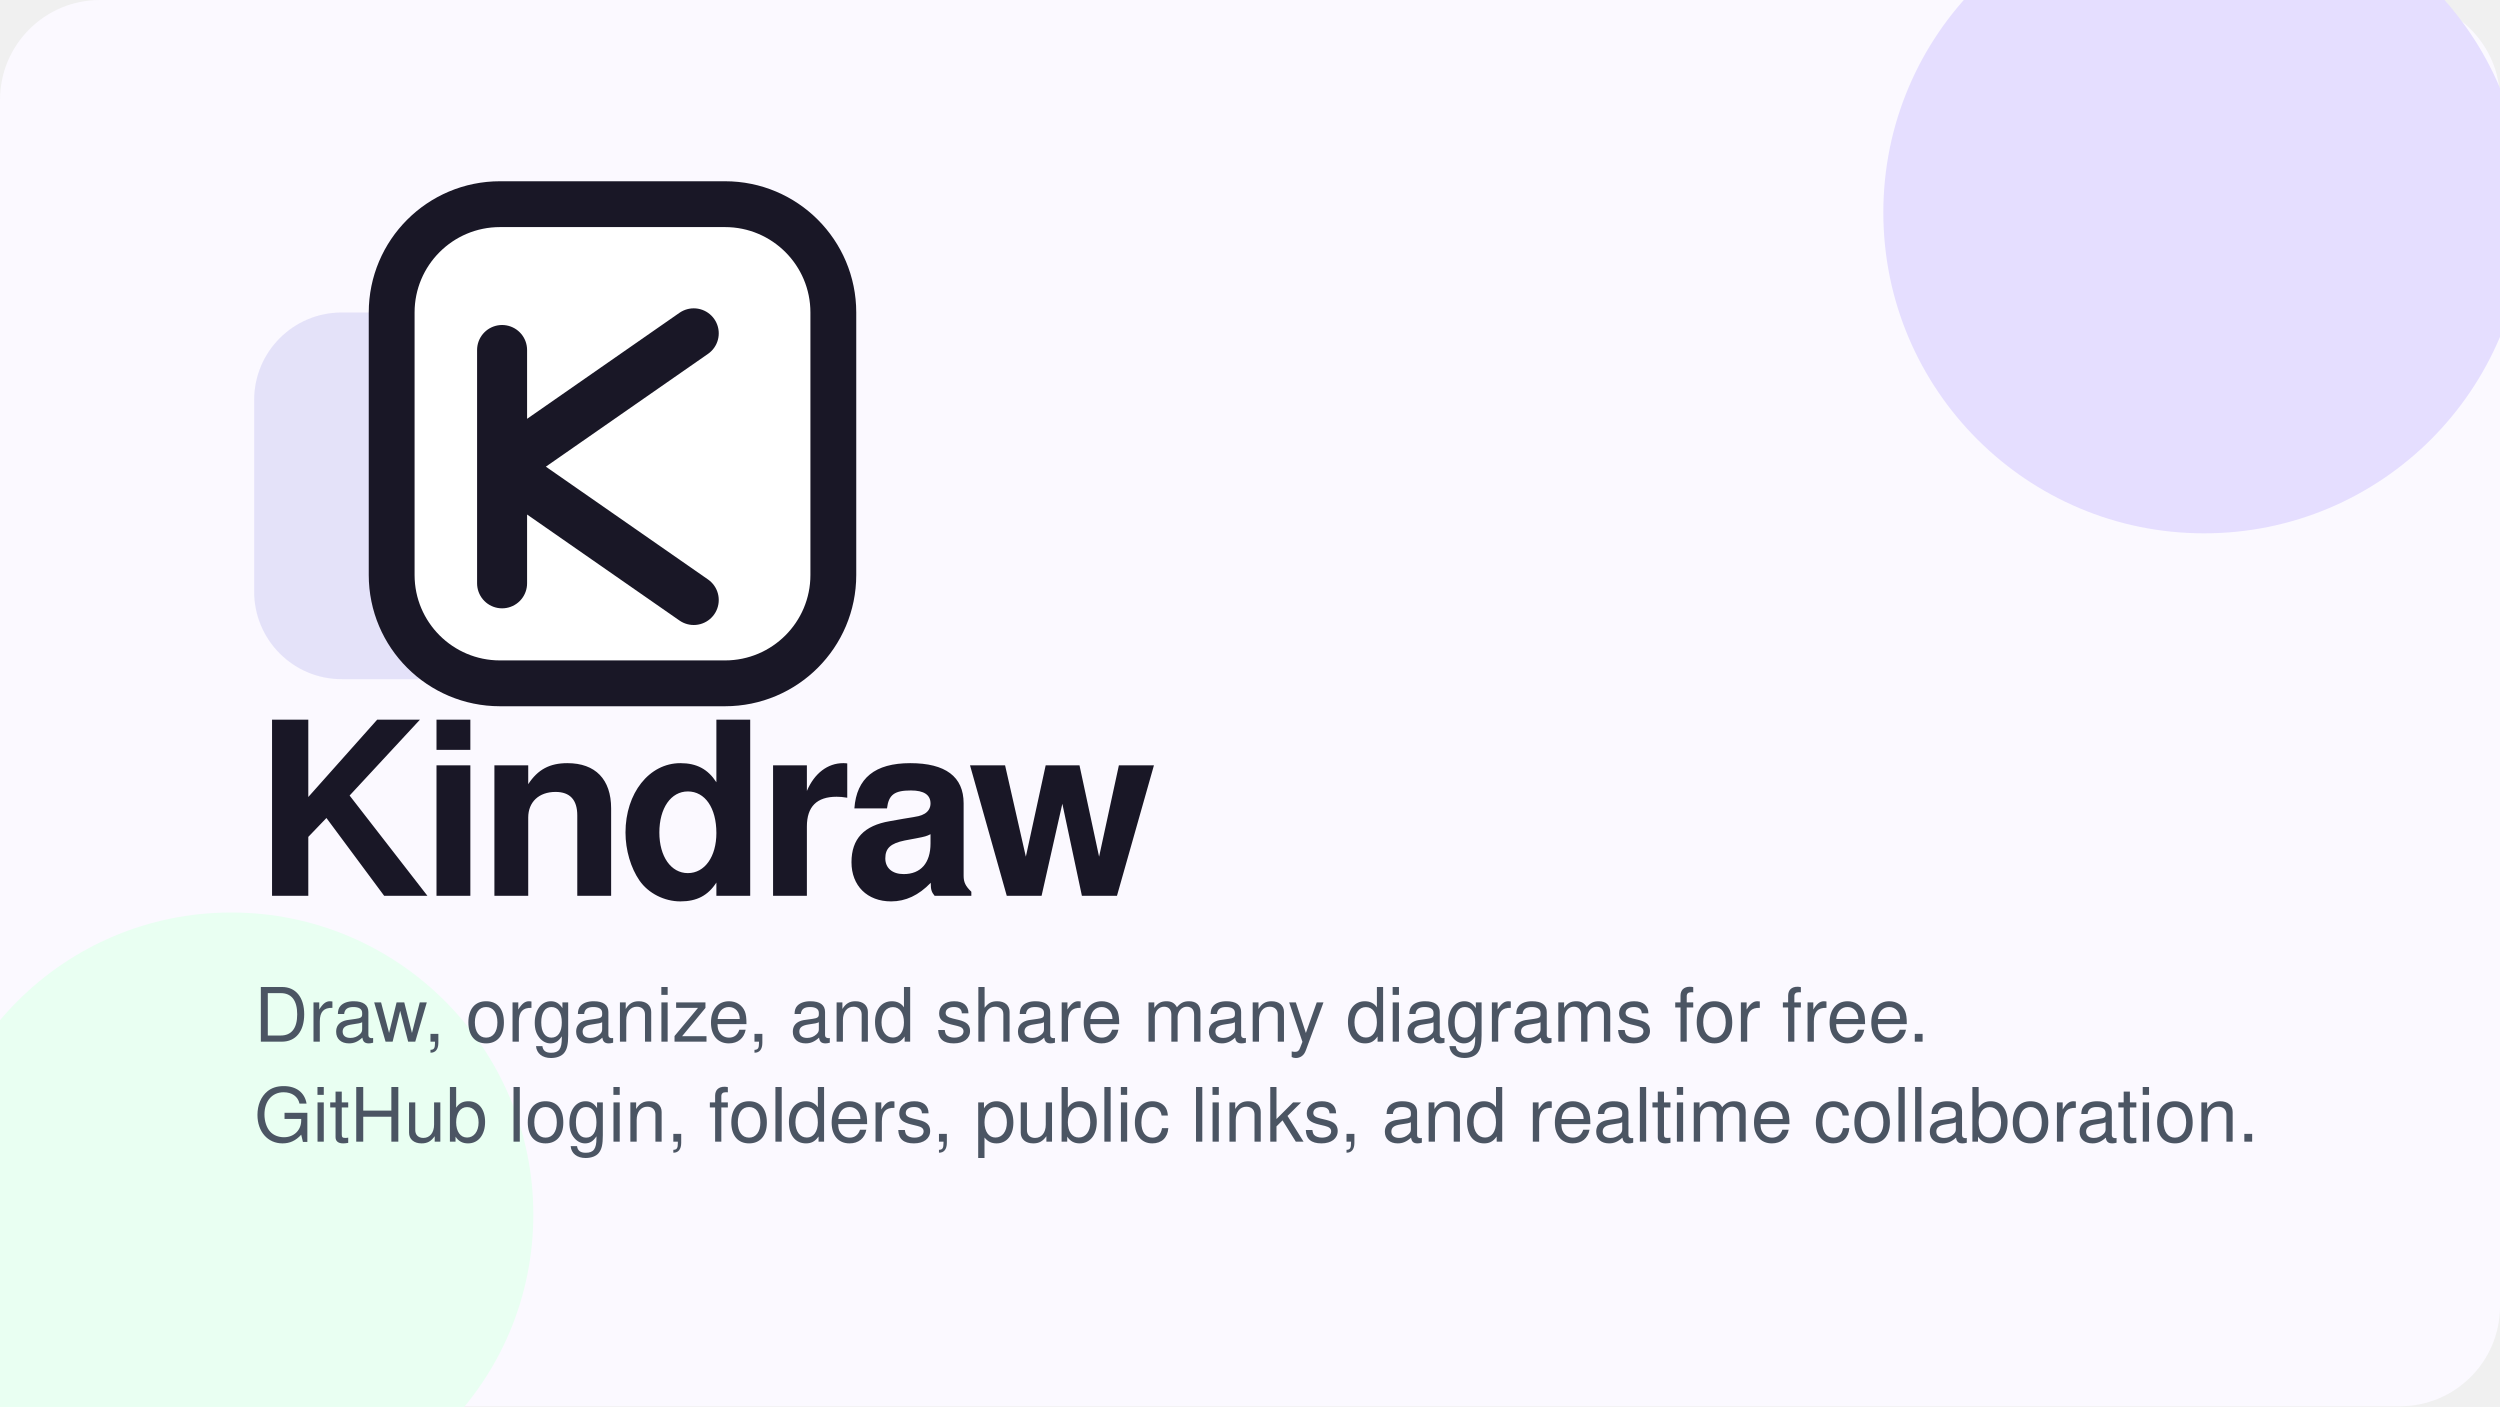
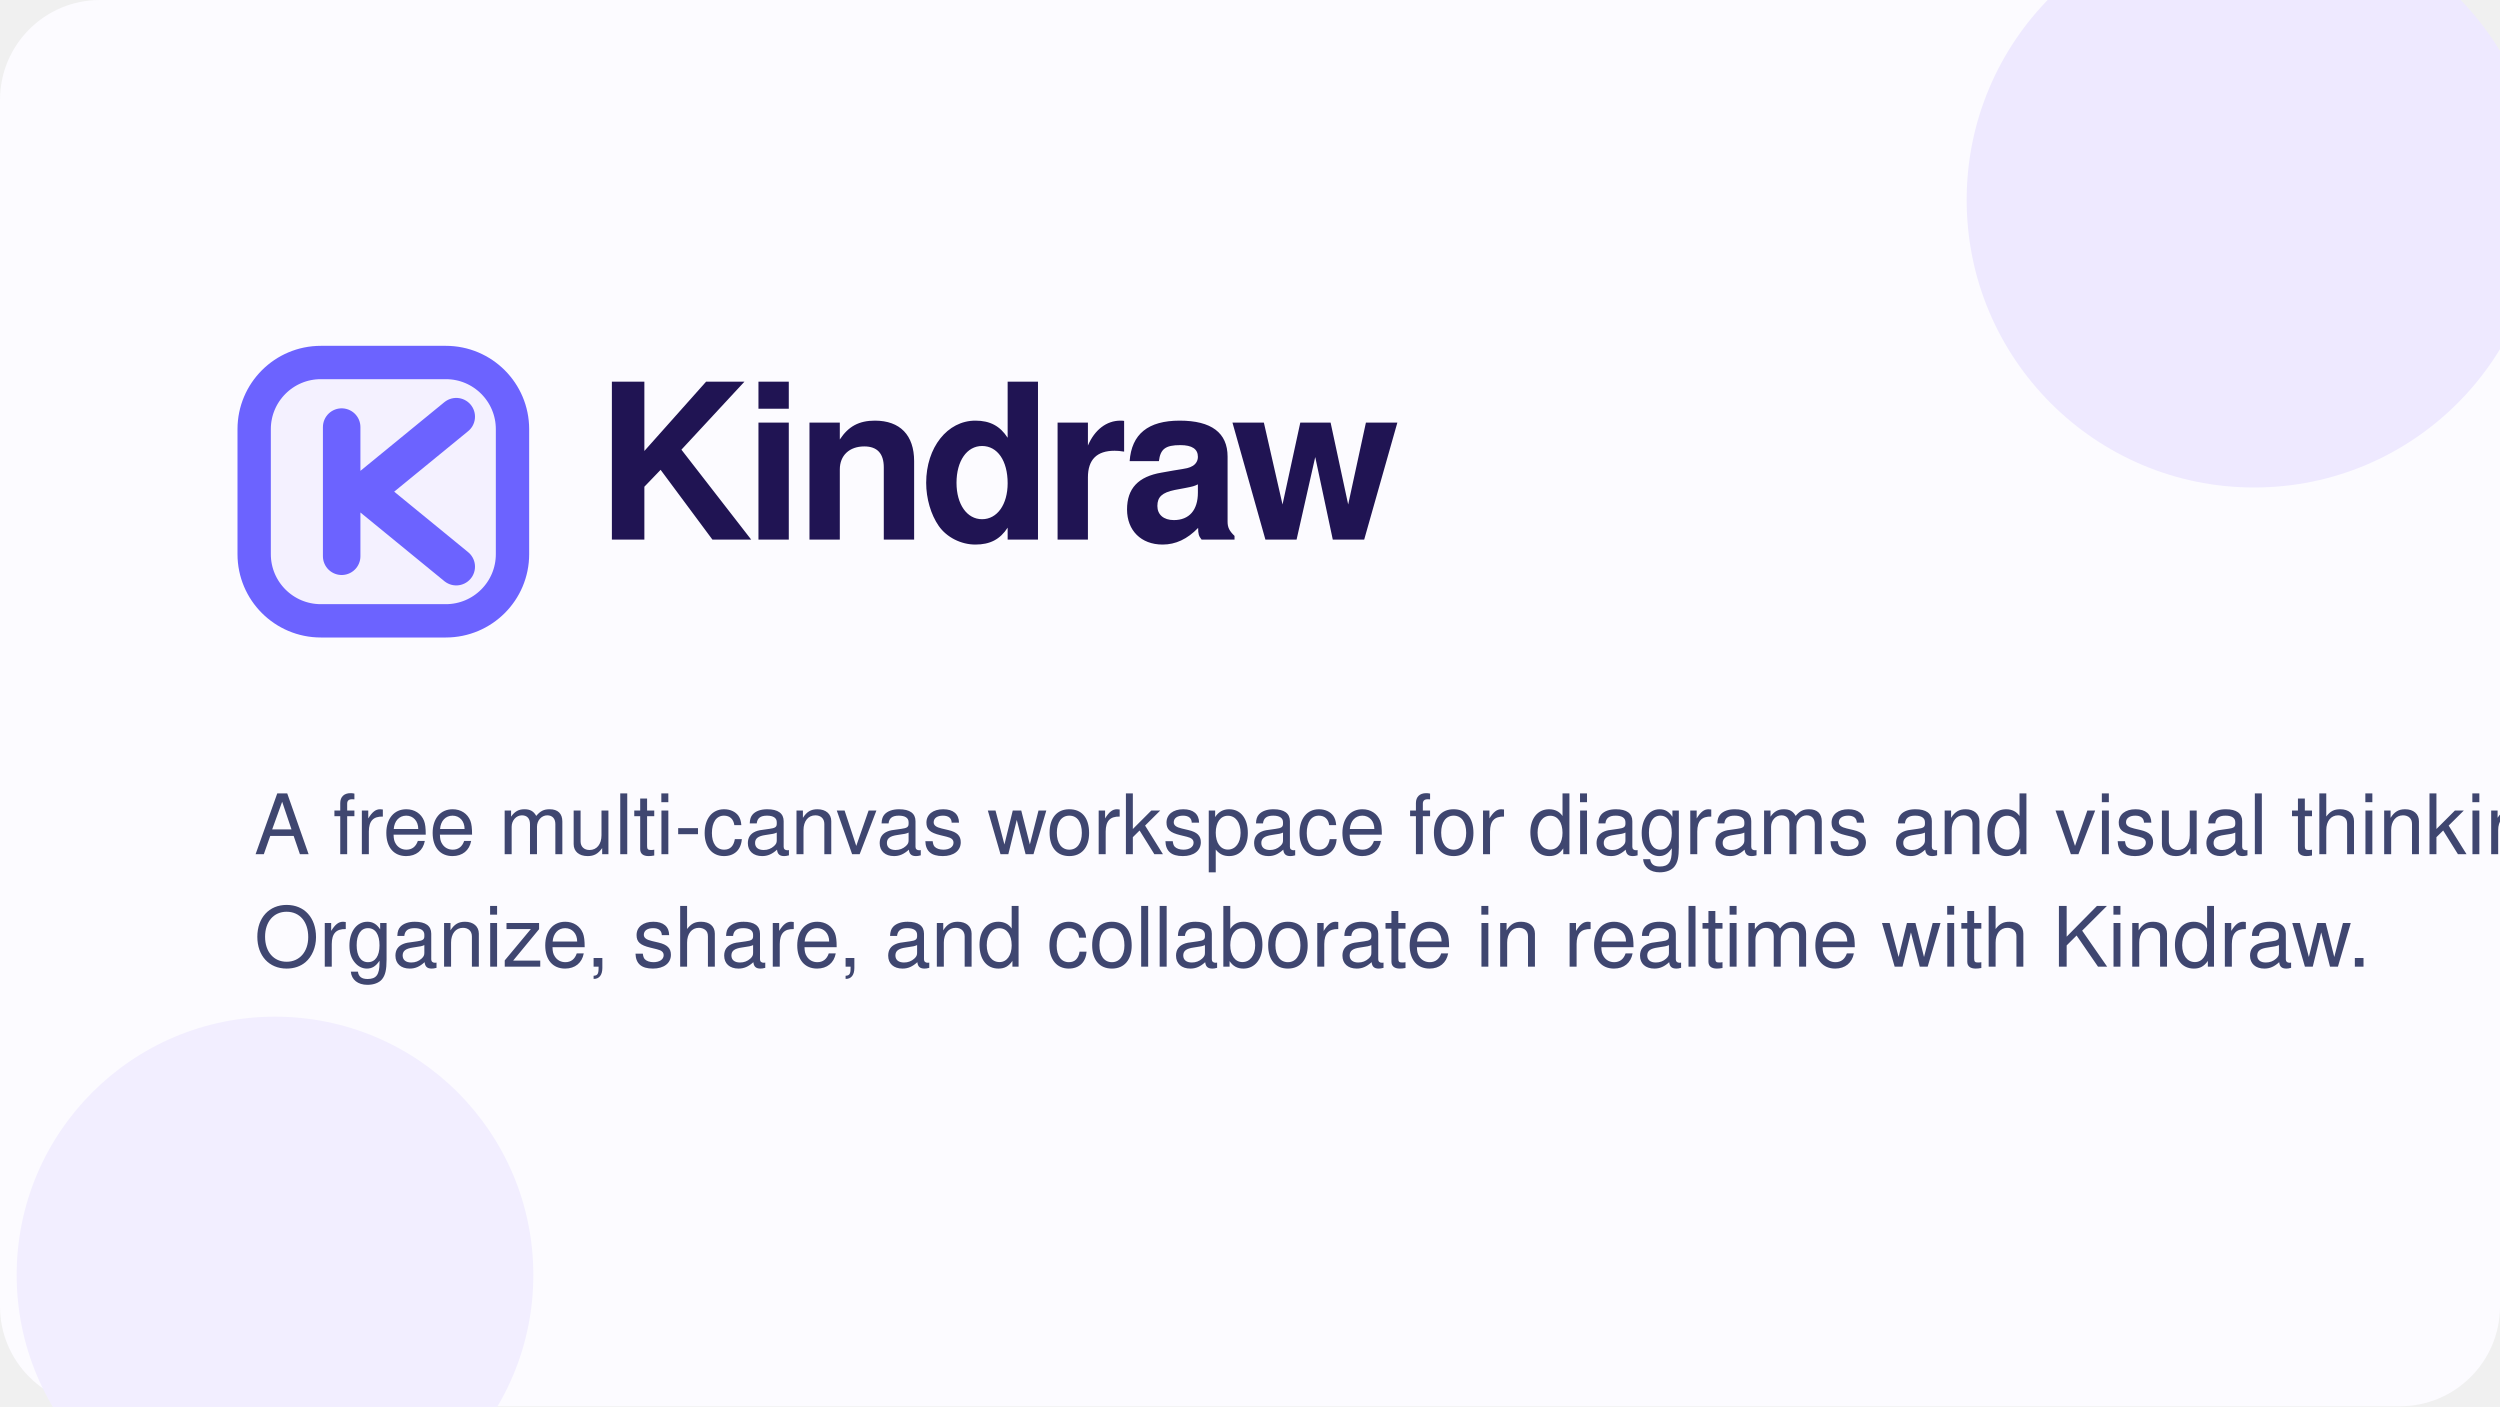
<svg xmlns="http://www.w3.org/2000/svg" width="1200" height="675" viewBox="0 0 1200 675" fill="none">
-   <rect width="1200" height="675" rx="48" fill="#FBF9FF" />
-   <circle cx="1058" cy="102" r="154" fill="#E5DEFF" />
-   <circle cx="111" cy="583" r="145" fill="#E9FFF2" />
-   <rect x="122" y="150" width="164" height="176" rx="42" fill="#6965DB" opacity="0.16" />
-   <rect x="188" y="98" width="212" height="230" rx="52" fill="white" stroke="#191726" stroke-width="22" />
-   <path d="M241 168V280M241 224L333 160M241 224L333 288" stroke="#191726" stroke-width="24" stroke-linecap="round" stroke-linejoin="round" />
-   <text x="122" y="430" fill="#191726" font-size="116" font-family="Helvetica, Arial, sans-serif" font-weight="700" letter-spacing="-4">
+   <rect width="1200" height="675" rx="48" fill="#FCFBFF" />
+   <circle cx="1082" cy="96" r="138" fill="#EEE9FF" />
+   <circle cx="132" cy="612" r="124" fill="#F2EEFF" />
+   <rect x="122" y="174" width="124" height="124" rx="32" fill="#F4F1FF" stroke="#6C63FF" stroke-width="16" />
+   <path d="M164 205V267M175 236L219 200M175 236L219 272" stroke="#6C63FF" stroke-width="18" stroke-linecap="round" stroke-linejoin="round" />
+   <text x="286" y="259" fill="#201453" font-size="104" font-family="Helvetica, Arial, sans-serif" font-weight="700" letter-spacing="-4">
    Kindraw
  </text>
-   <text x="122" y="500" fill="#4B5563" font-size="36" font-family="Helvetica, Arial, sans-serif">
-     Draw, organize, and share many diagrams for free.
+   <text x="122" y="410" fill="#3F4670" font-size="40" font-family="Helvetica, Arial, sans-serif">
+     A free multi-canvas workspace for diagrams and visual thinking.
  </text>
-   <text x="122" y="548" fill="#4B5563" font-size="36" font-family="Helvetica, Arial, sans-serif">
-     GitHub login, folders, public links, and realtime collaboration.
+   <text x="122" y="464" fill="#3F4670" font-size="40" font-family="Helvetica, Arial, sans-serif">
+     Organize, share, and collaborate in realtime with Kindraw.
  </text>
</svg>
